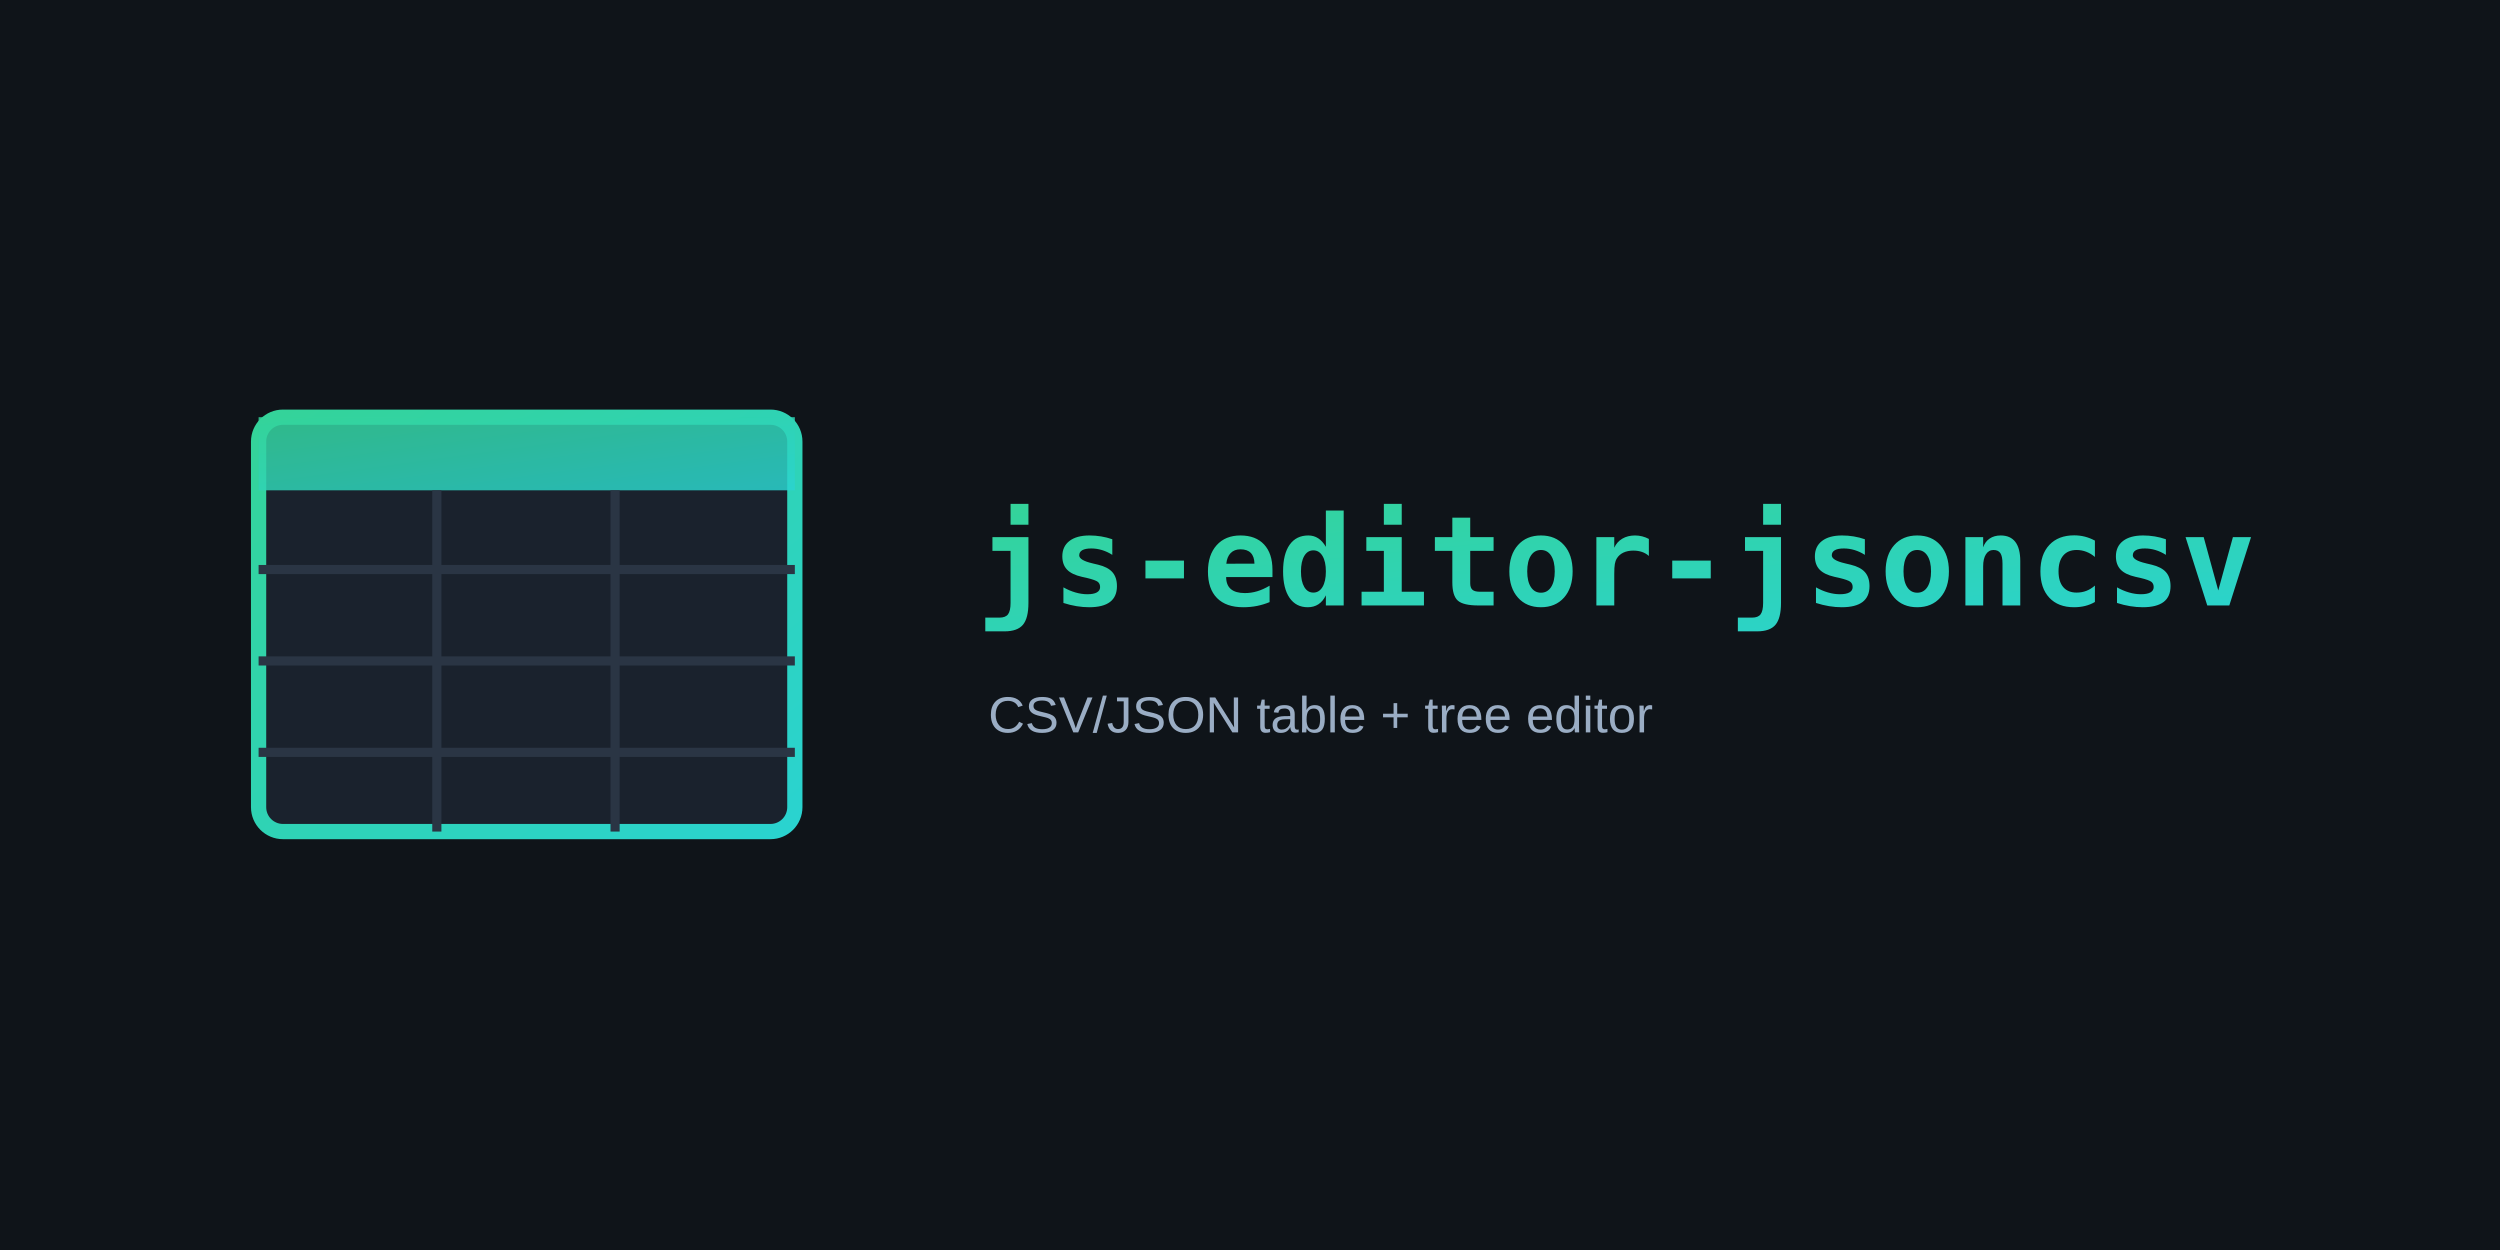
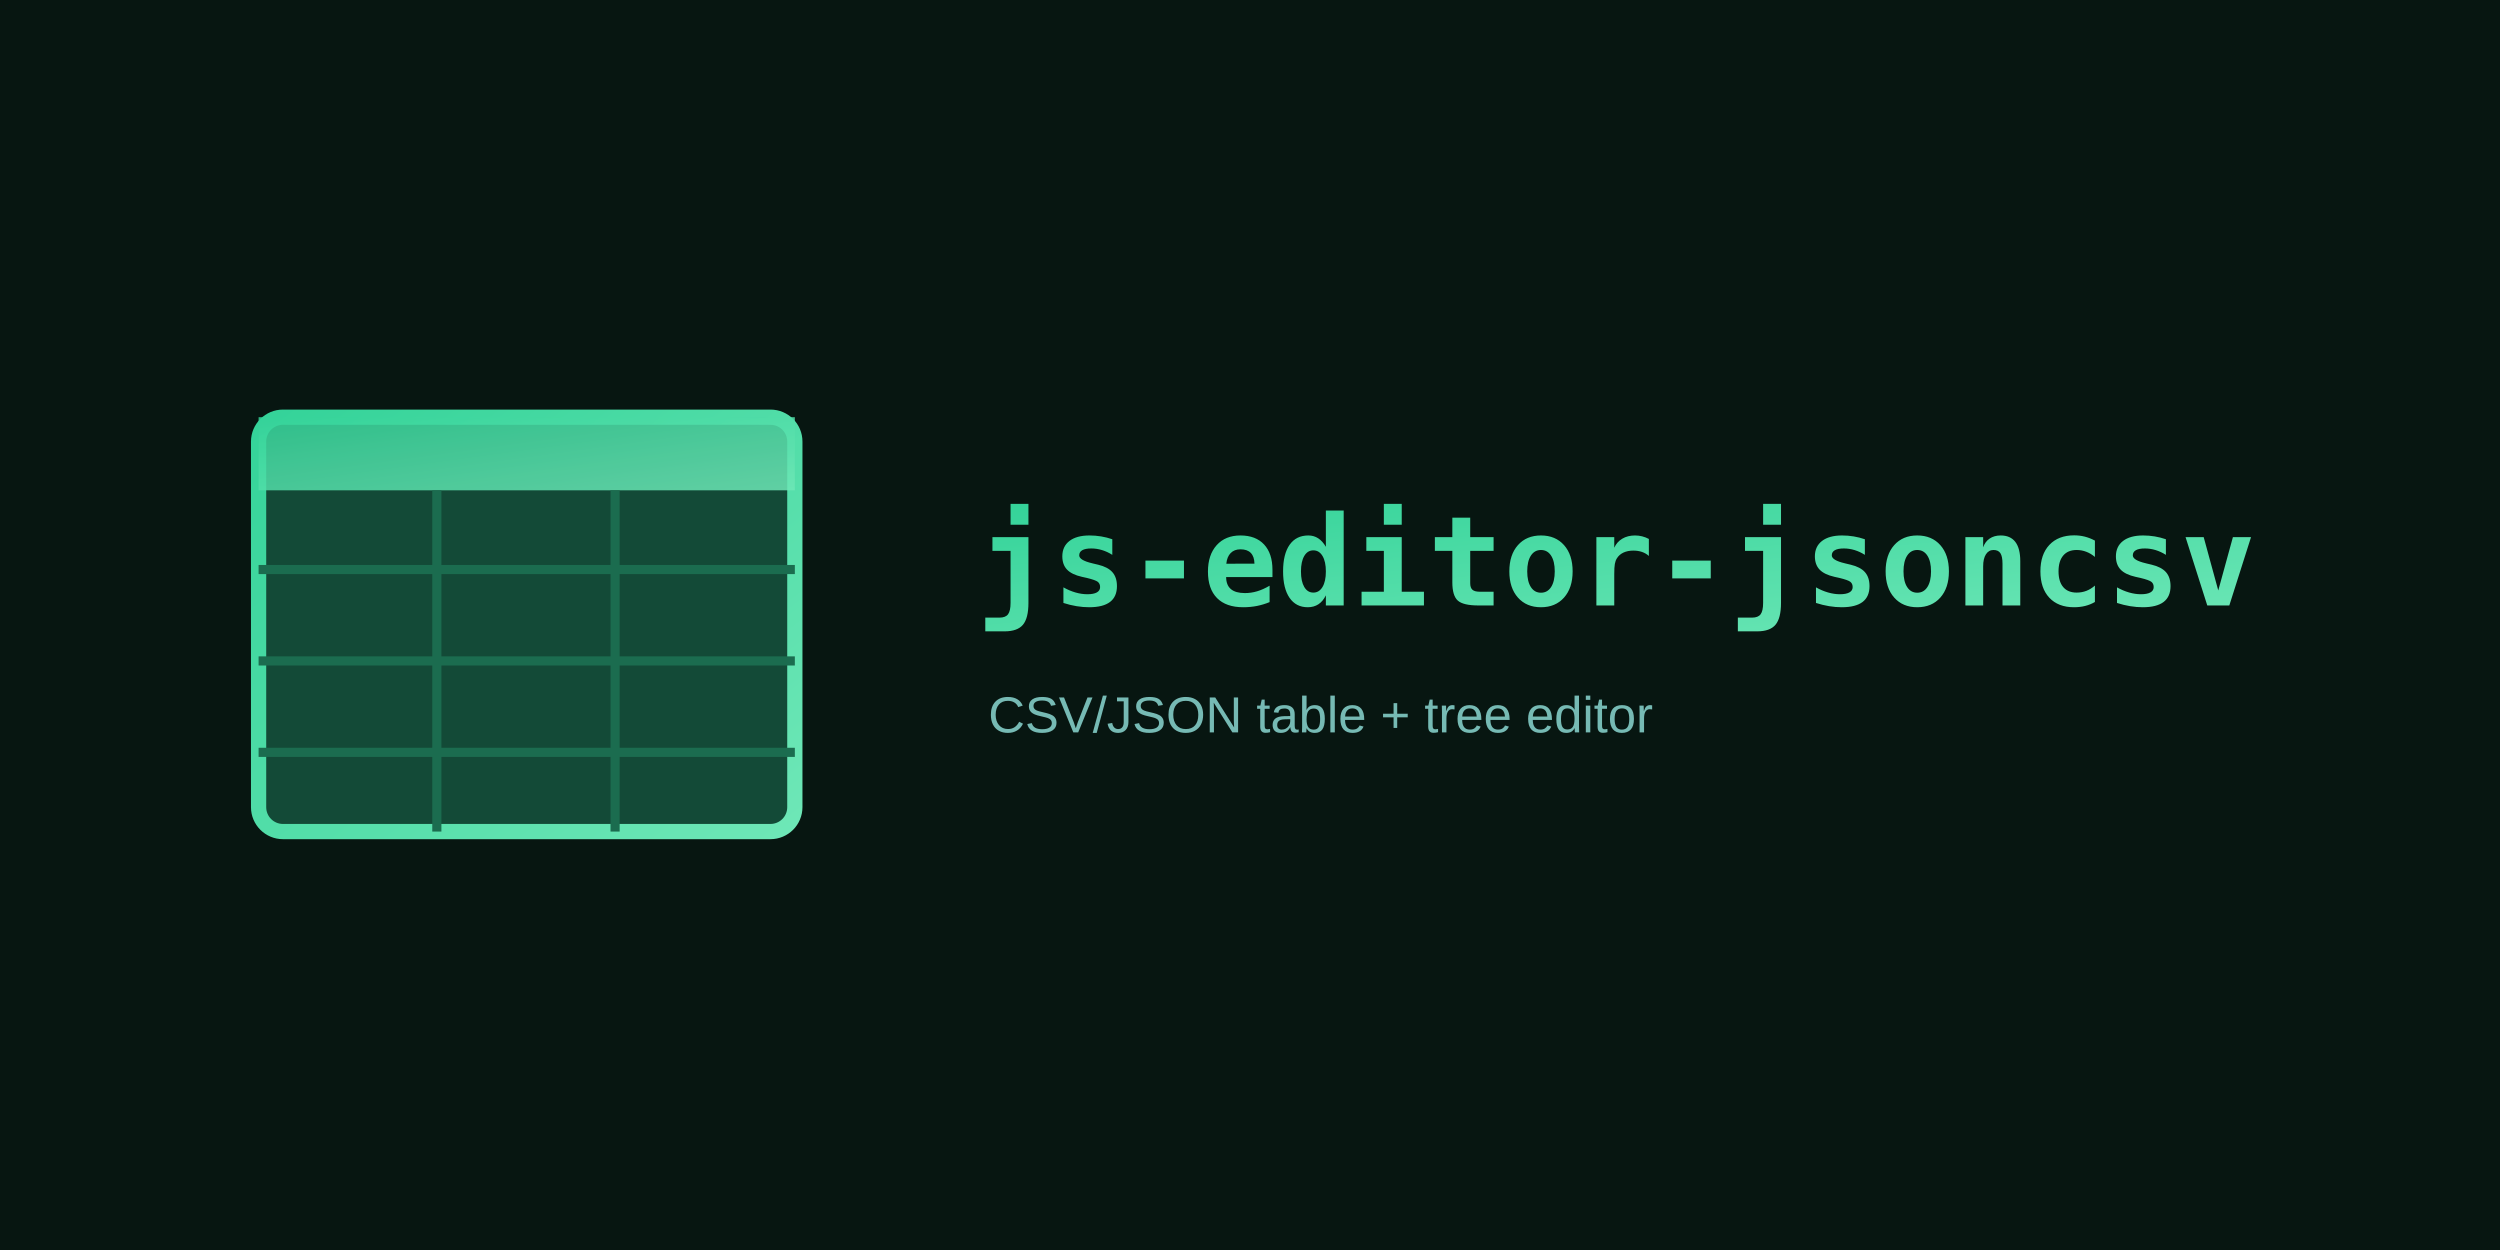
<svg xmlns="http://www.w3.org/2000/svg" viewBox="0 0 1280 640" width="1280" height="640" role="img" aria-label="js-editor-jsoncsv">
  <defs>
    <linearGradient id="ac" x1="0" y1="0" x2="1" y2="1">
      <stop offset="0" stop-color="#34d399" />
-       <stop offset="1" stop-color="#2ad3d0" />
+       <stop offset="1" stop-color="#6ee7b7" />
    </linearGradient>
    <linearGradient id="gWarm" x1="0%" y1="0%" x2="100%" y2="0%">
      <stop offset="0%" stop-color="#34d399" />
-       <stop offset="100%" stop-color="#2ad3d0" />
+       <stop offset="100%" stop-color="#6ee7b7" />
    </linearGradient>
    <linearGradient id="canvasGrad" x1="0%" y1="0%" x2="100%" y2="100%">
-       <stop offset="0%" stop-color="#0a0e14" />
-       <stop offset="45%" stop-color="#151c28" />
-       <stop offset="100%" stop-color="#0c1820" />
-     </linearGradient>
-     <linearGradient id="bg" x1="0" y1="0" x2="1" y2="1">
-       <stop offset="0" stop-color="#1e1b4b" />
-       <stop offset="0.55" stop-color="#0f3a4a" />
-       <stop offset="1" stop-color="#0f766e" />
+       <stop offset="0%" stop-color="#091a16" />
+       <stop offset="45%" stop-color="#103f2e" />
+       <stop offset="100%" stop-color="#071611" />
    </linearGradient>
    <radialGradient id="glowA" cx="18%" cy="22%" r="55%">
-       <stop offset="0%" stop-color="#34d399" stop-opacity="0.22" />
+       <stop offset="0%" stop-color="#34d399" stop-opacity="0.28" />
      <stop offset="100%" stop-color="#34d399" stop-opacity="0" />
    </radialGradient>
    <radialGradient id="glowB" cx="88%" cy="78%" r="50%">
-       <stop offset="0%" stop-color="#2ad3d0" stop-opacity="0.20" />
-       <stop offset="100%" stop-color="#2ad3d0" stop-opacity="0" />
+       <stop offset="0%" stop-color="#6ee7b7" stop-opacity="0.24" />
+       <stop offset="100%" stop-color="#6ee7b7" stop-opacity="0" />
    </radialGradient>
  </defs>
-   <rect width="1280" height="640" fill="#0f1419" />
+   <rect width="1280" height="640" fill="#071611" />
  <g transform="translate(70 120) scale(0.78)">
-     <rect x="80" y="120" width="352" height="272" rx="16" fill="#1a222d" stroke="url(#ac)" stroke-width="10" />
+     <rect x="80" y="120" width="352" height="272" rx="16" fill="#134a37" stroke="url(#ac)" stroke-width="10" />
    <rect x="80" y="120" width="352" height="48" fill="url(#ac)" opacity="0.85" />
-     <line x1="80" y1="220" x2="432" y2="220" stroke="#2a3544" stroke-width="6" />
-     <line x1="80" y1="280" x2="432" y2="280" stroke="#2a3544" stroke-width="6" />
-     <line x1="80" y1="340" x2="432" y2="340" stroke="#2a3544" stroke-width="6" />
-     <line x1="197" y1="168" x2="197" y2="392" stroke="#2a3544" stroke-width="6" />
-     <line x1="314" y1="168" x2="314" y2="392" stroke="#2a3544" stroke-width="6" />
+     <line x1="80" y1="220" x2="432" y2="220" stroke="#1b6c4f" stroke-width="6" />
+     <line x1="80" y1="280" x2="432" y2="280" stroke="#1b6c4f" stroke-width="6" />
+     <line x1="80" y1="340" x2="432" y2="340" stroke="#1b6c4f" stroke-width="6" />
+     <line x1="197" y1="168" x2="197" y2="392" stroke="#1b6c4f" stroke-width="6" />
+     <line x1="314" y1="168" x2="314" y2="392" stroke="#1b6c4f" stroke-width="6" />
  </g>
  <text x="500" y="310" font-family="Consolas, Cascadia Mono, monospace" font-weight="700" font-size="64" fill="url(#ac)">js-editor-jsoncsv</text>
-   <text x="506" y="375" font-family="Segoe UI, Arial, sans-serif" font-size="26" fill="#9aadc4">CSV/JSON table + tree editor</text>
+   <text x="506" y="375" font-family="Segoe UI, Arial, sans-serif" font-size="26" fill="#76bab4">CSV/JSON table + tree editor</text>
</svg>
